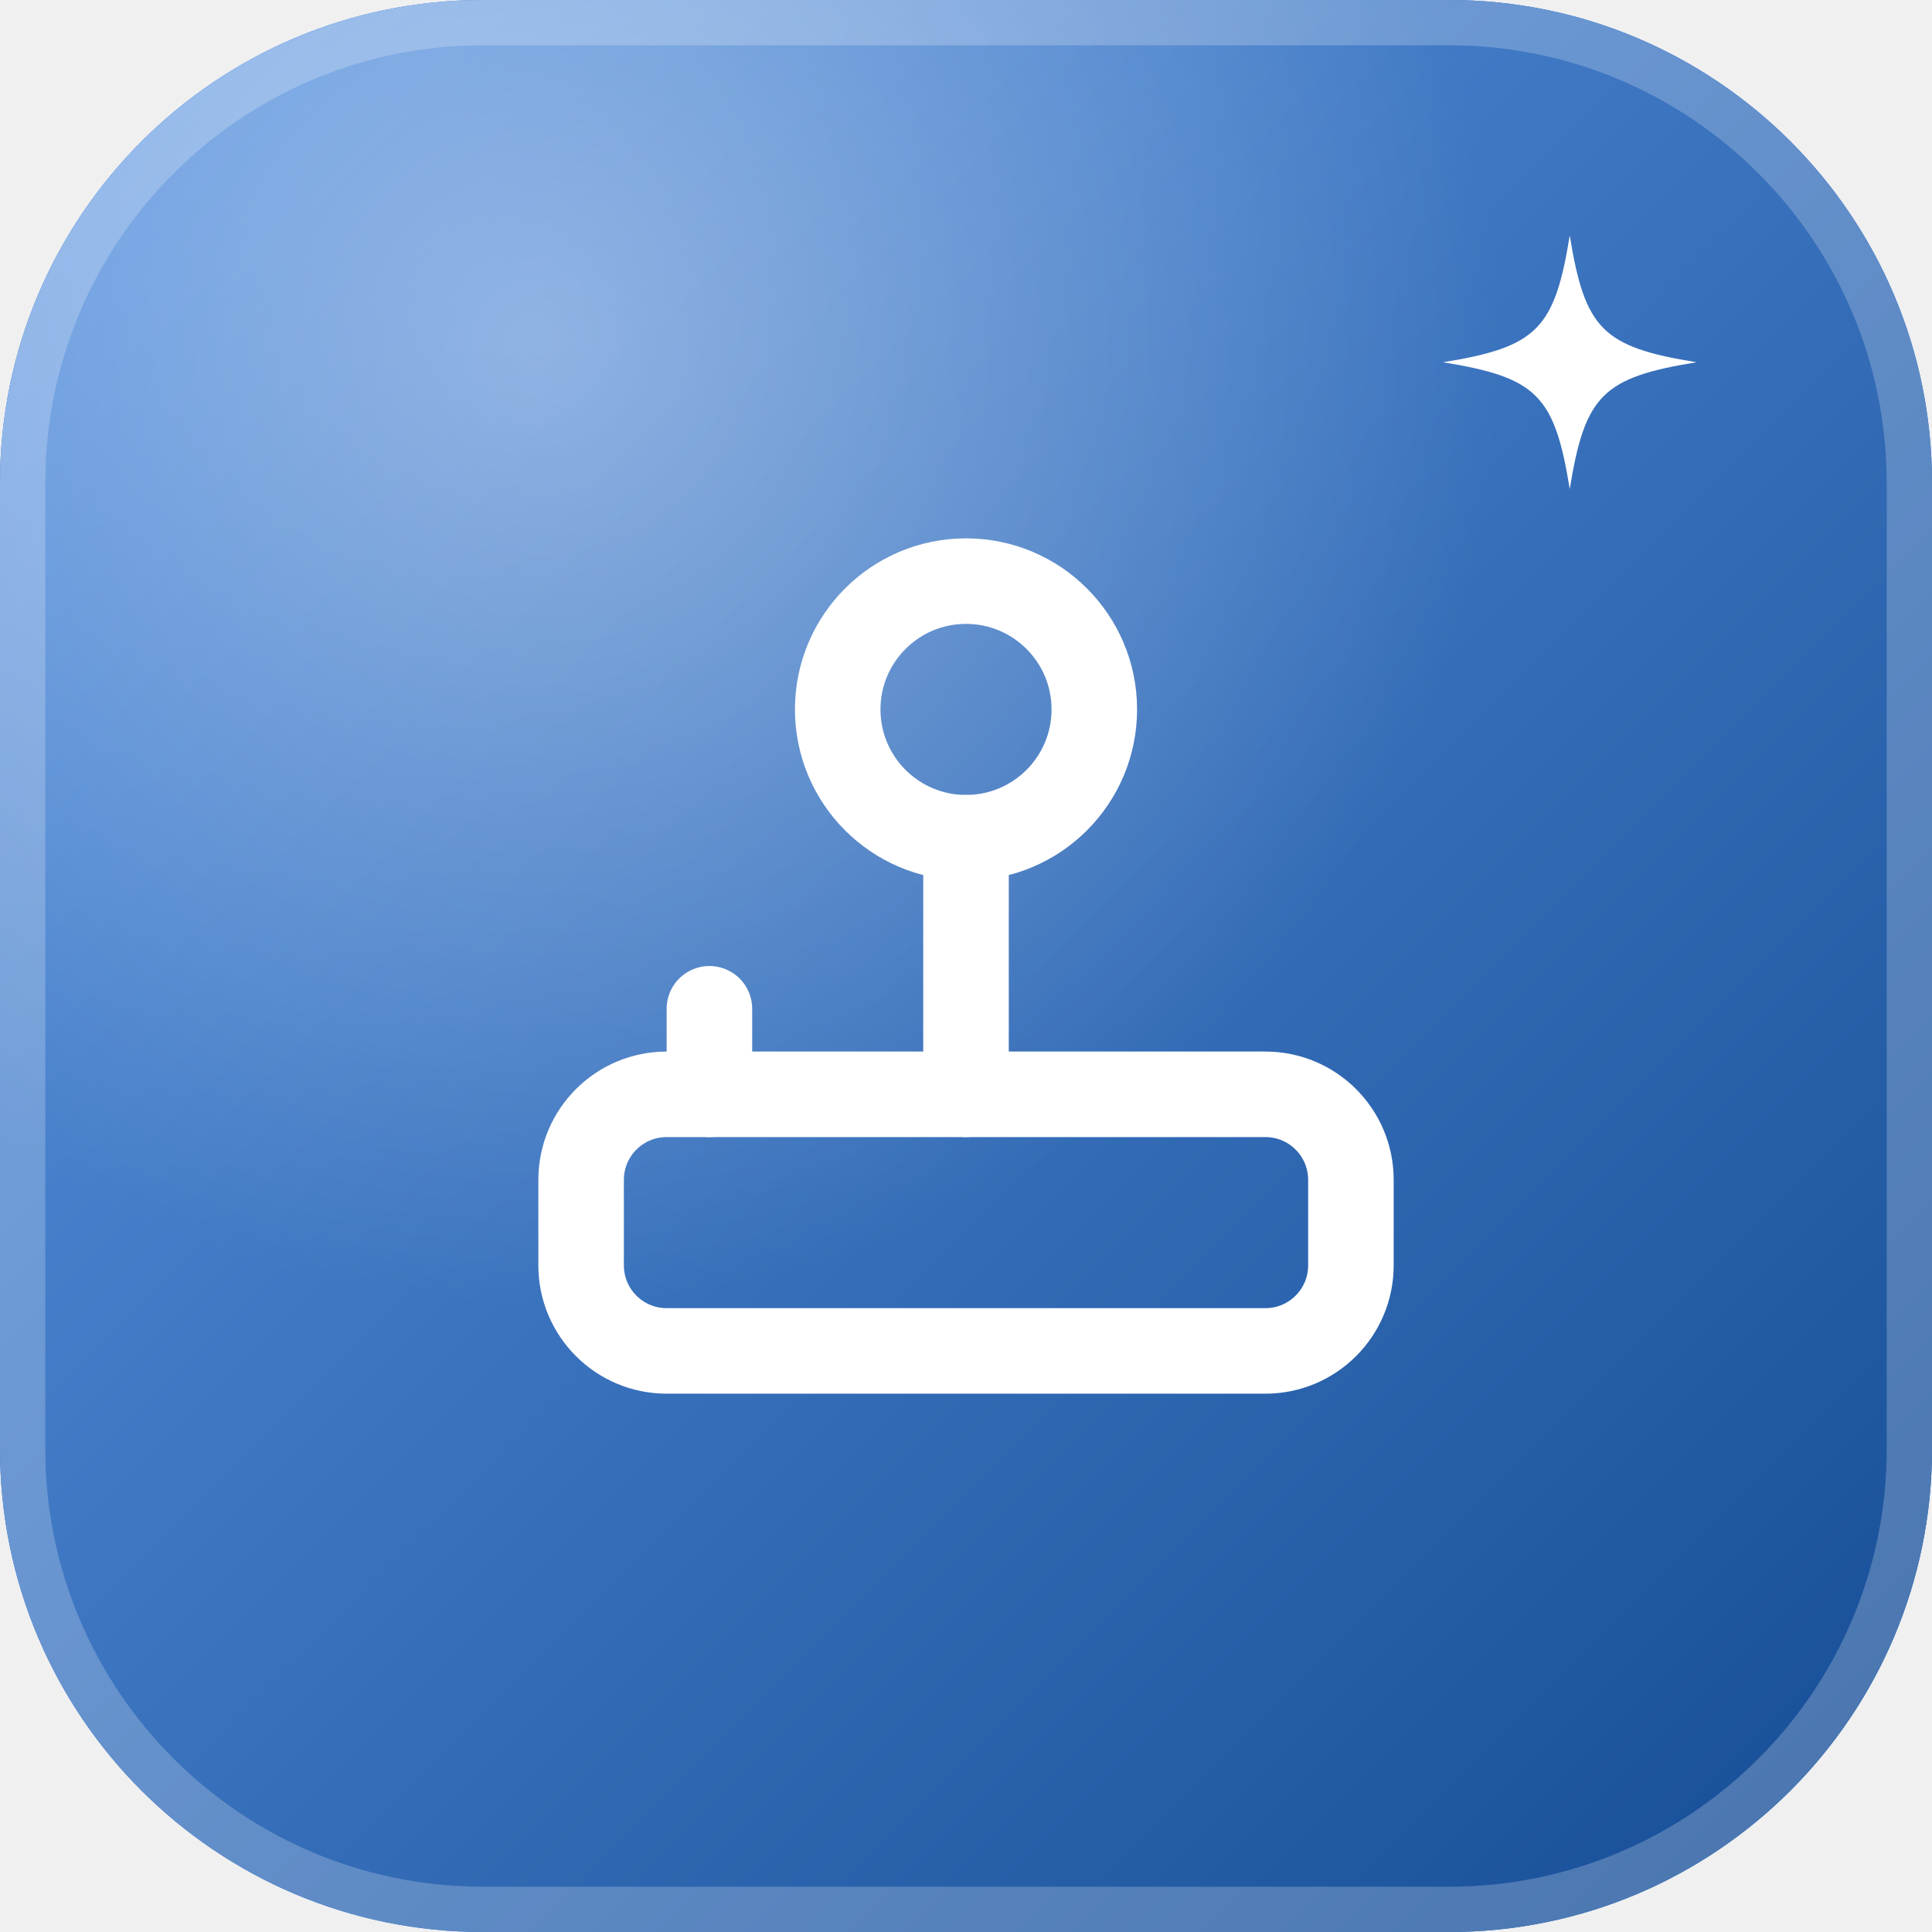
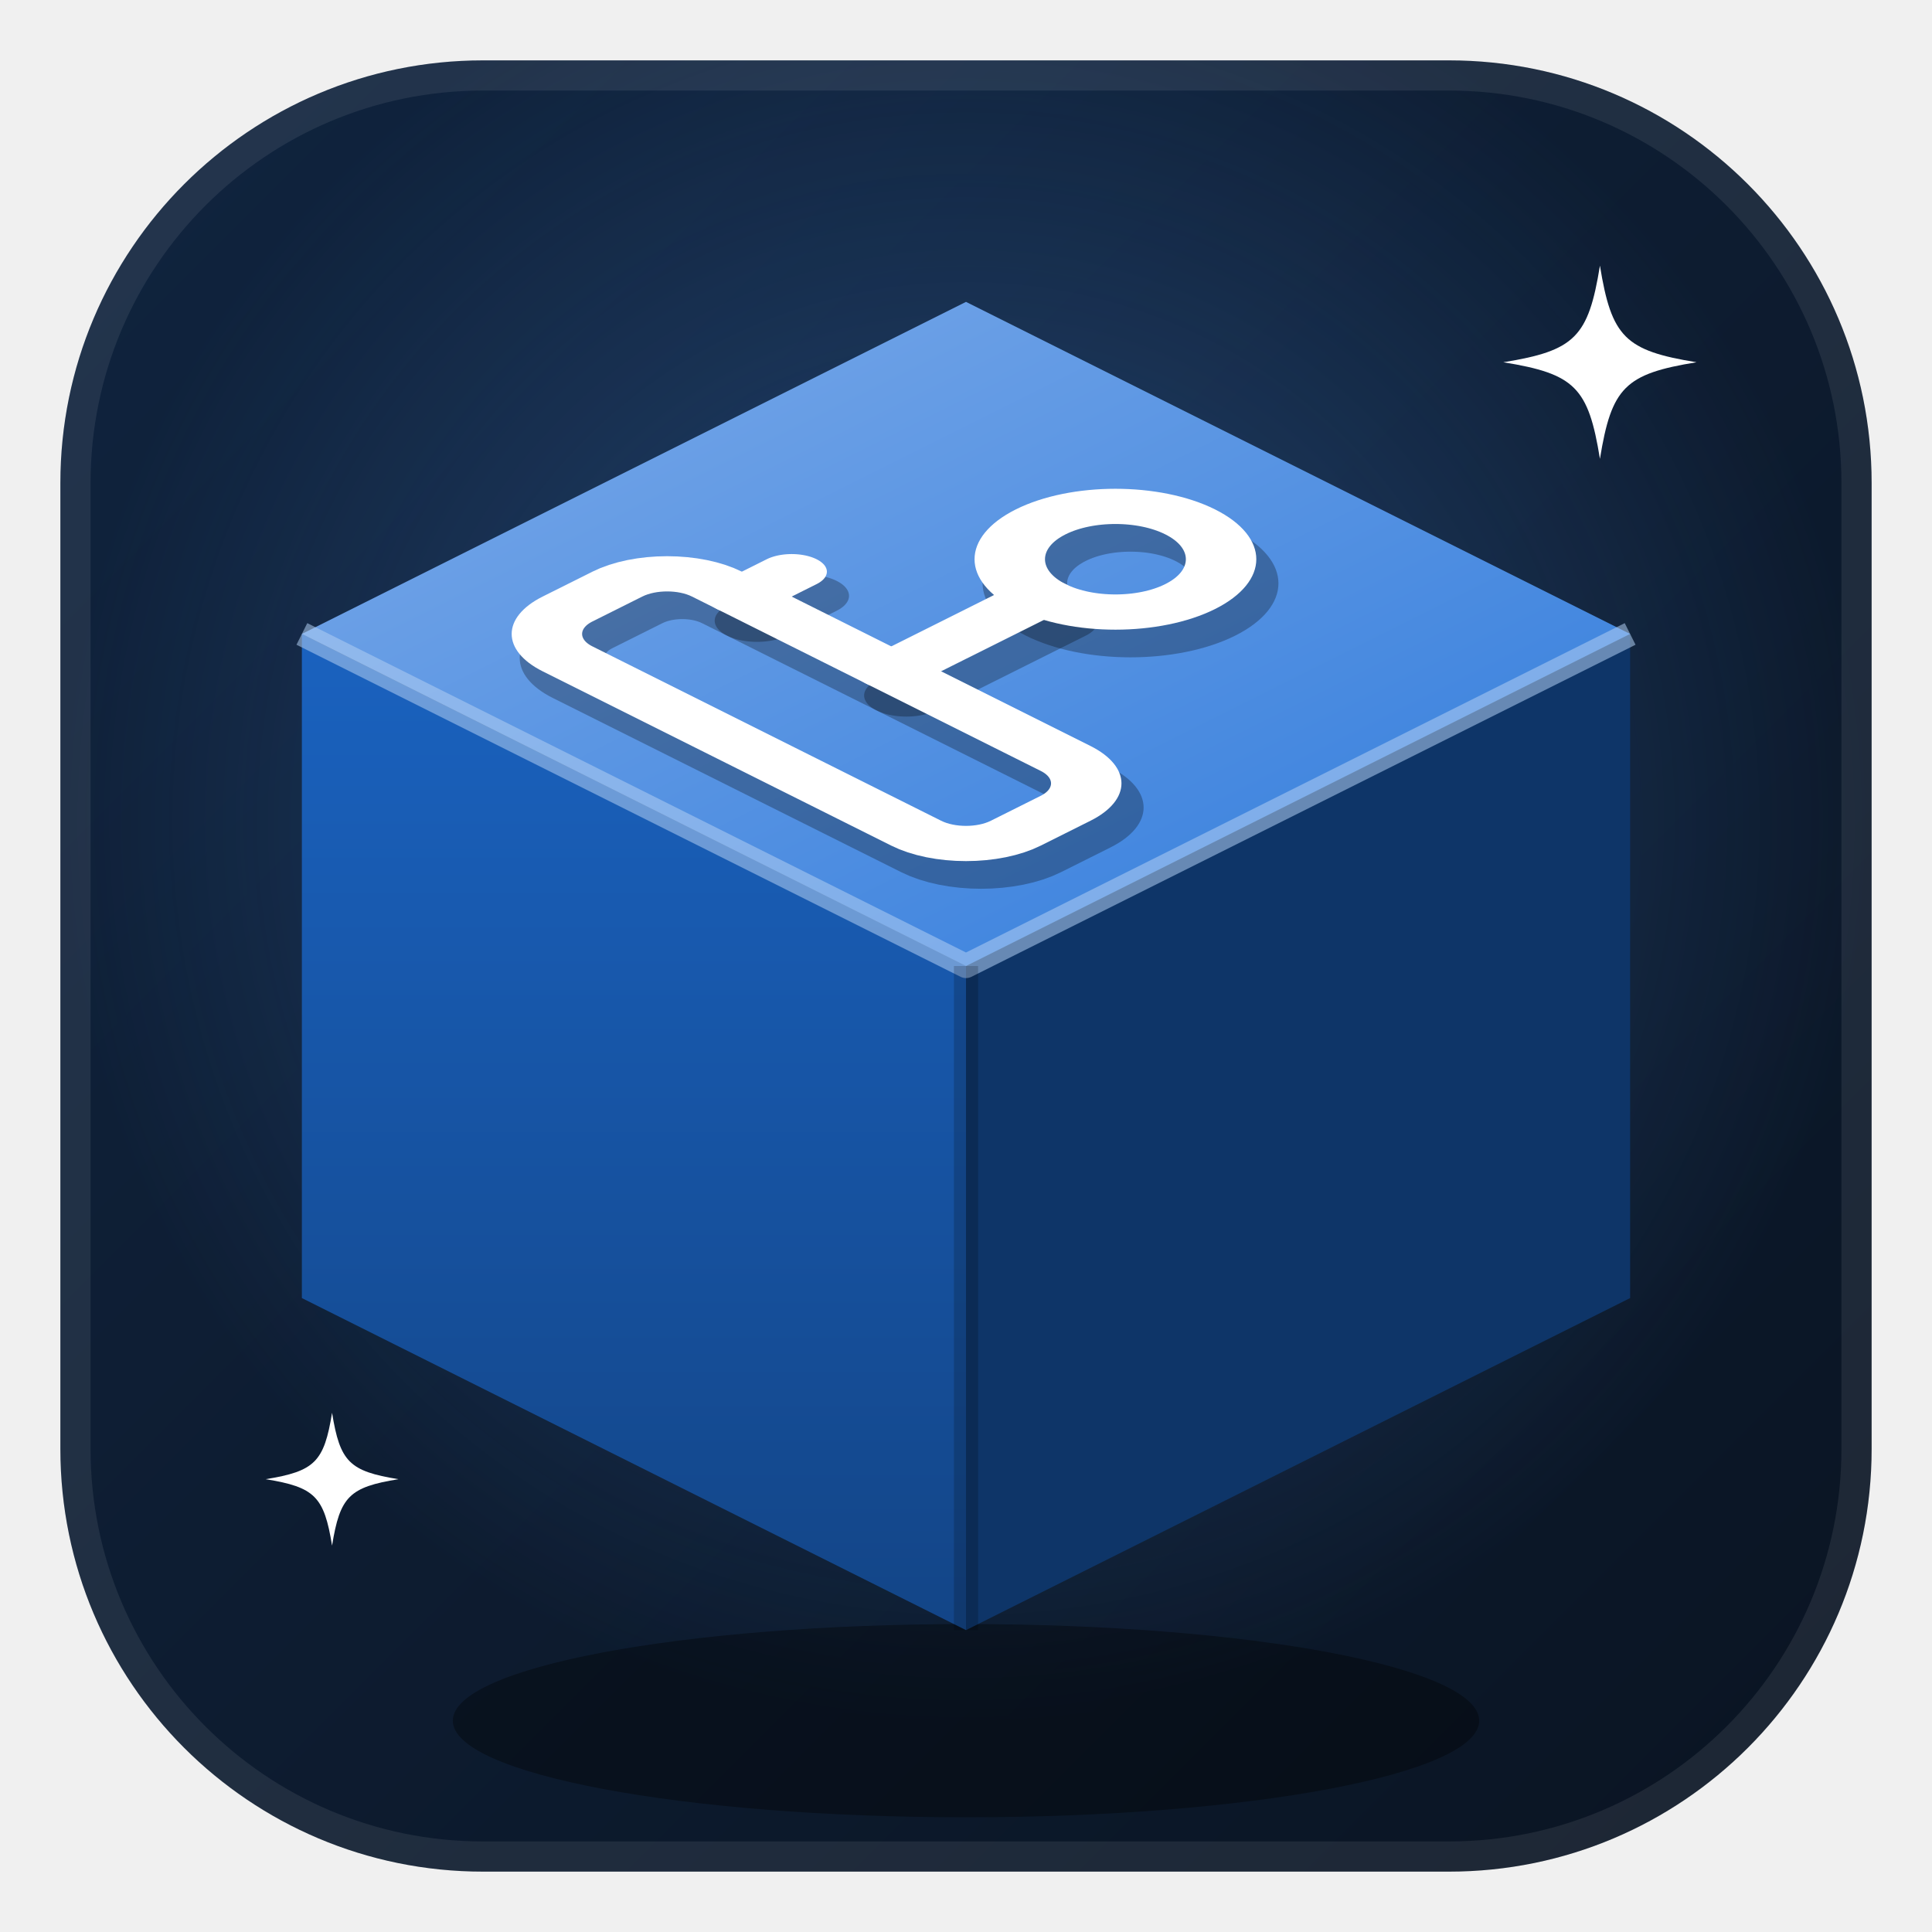
<svg xmlns="http://www.w3.org/2000/svg" viewBox="0 0 64 64" role="img" aria-hidden="true">
  <defs>
-     <linearGradient id="t" x1="0" y1="0" x2="1" y2="1">
-       <stop offset="0" stop-color="#5d97e4" />
-       <stop offset="1" stop-color="#144b94" />
+     <linearGradient id="bg" x1="0" y1="0" x2="1" y2="1">
+       <stop offset="0" stop-color="#10243f" />
+       <stop offset="1" stop-color="#0a1422" />
    </linearGradient>
-     <radialGradient id="h" cx=".28" cy=".18" r=".9">
-       <stop offset="0" stop-color="#ffffff" stop-opacity=".38" />
-       <stop offset=".55" stop-color="#ffffff" stop-opacity="0" />
+     <radialGradient id="halo" cx=".5" cy=".42" r=".5">
+       <stop offset="0" stop-color="#4b8ce1" stop-opacity=".38" />
+       <stop offset="1" stop-color="#4b8ce1" stop-opacity="0" />
    </radialGradient>
+     <linearGradient id="it" x1="0" y1="0" x2="1" y2="1">
+       <stop offset="0" stop-color="#7dabe9" />
+       <stop offset="1" stop-color="#307bdc" />
+     </linearGradient>
+     <linearGradient id="il" x1="0" y1="0" x2="0" y2="1">
+       <stop offset="0" stop-color="#1a62bf" />
+       <stop offset="1" stop-color="#134587" />
+     </linearGradient>
+     <linearGradient id="ish" x1="0" y1="0" x2="1" y2="0">
+       <stop offset="0" stop-color="#fff" stop-opacity="0" />
+       <stop offset=".5" stop-color="#fff" stop-opacity=".55" />
+       <stop offset="1" stop-color="#fff" stop-opacity="0" />
+     </linearGradient>
+     <clipPath id="ic">
+       <path d="M32 10 L54 21 L32 32 L10 21 Z" />
+     </clipPath>
  </defs>
-   <style>.g,.o,.w,.s{transform-box:fill-box;transform-origin:50% 50%}@keyframes m{0%,100%{transform:rotate(-5deg)}50%{transform:rotate(5deg)}}.g{animation:m 4s ease-in-out infinite}@keyframes s{0%,100%{opacity:.35;transform:scale(.55) rotate(0)}50%{opacity:1;transform:scale(1) rotate(45deg)}}.s{animation:s 3s ease-in-out infinite}@media (prefers-reduced-motion:reduce){.g,.o,.w,.s,.g path,.g polyline{animation:none!important}}</style>
-   <rect width="64" height="64" rx="16" fill="#1e6fd9" />
-   <rect width="64" height="64" rx="16" fill="url(#t)" />
-   <rect width="64" height="64" rx="16" fill="url(#h)" />
-   <rect x=".75" y=".75" width="62.5" height="62.5" rx="15.25" fill="none" stroke="#ffffff" stroke-opacity=".22" stroke-width="1.5" />
-   <g transform="translate(15 15) scale(1.4167)">
-     <g class="g" fill="none" stroke="#ffffff" stroke-width="2" stroke-linecap="round" stroke-linejoin="round">
+   <style>.ibob,.ishadow{transform-box:fill-box;transform-origin:50% 50%}@keyframes ib{0%,100%{transform:translateY(0)}50%{transform:translateY(-2.2px)}}@keyframes isd{0%,100%{transform:scaleX(1);opacity:.35}50%{transform:scaleX(.86);opacity:.22}}@keyframes is{0%,55%{transform:translateX(0)}100%{transform:translateX(78px)}}@keyframes ig{0%,100%{opacity:.9}50%{opacity:1}}.ibob{animation:ib 4.2s ease-in-out infinite}.ishadow{animation:isd 4.2s ease-in-out infinite}.ishine{animation:is 5.5s ease-in-out infinite}.iglow{animation:ig 4.2s ease-in-out infinite}.sp{transform-box:fill-box;transform-origin:50% 50%;animation:tw 3.2s ease-in-out infinite}@keyframes tw{0%,100%{opacity:.15;transform:scale(.4) rotate(0)}50%{opacity:.95;transform:scale(1) rotate(45deg)}}@media (prefers-reduced-motion:reduce){*{animation:none!important}}</style>
+   <rect x="2" y="2" width="60" height="60" rx="14" fill="url(#bg)" />
+   <rect x="2" y="2" width="60" height="60" rx="14" fill="url(#halo)" />
+   <rect x="2.5" y="2.5" width="59" height="59" rx="13.5" fill="none" stroke="#fff" stroke-opacity=".08" />
+   <g class="ibob">
+     <ellipse cx="32" cy="57" rx="17" ry="3.2" fill="#000" opacity=".35" class="ishadow" />
+     <path d="M10 21 L32 32 V54 L10 43 Z" fill="url(#il)" />
+     <path d="M54 21 L32 32 V54 L54 43 Z" fill="#0e3568" />
+     <path d="M32 10 L54 21 L32 32 L10 21 Z" fill="url(#it)" />
+     <path d="M10 21 L32 32 L54 21" fill="none" stroke="#b0cdf2" stroke-opacity=".55" stroke-width=".8" stroke-linejoin="round" />
+     <path d="M32 32 V54" stroke="#000" stroke-opacity=".18" stroke-width=".8" />
+     <g clip-path="url(#ic)">
+       <rect class="ishine" x="-14" y="6" width="14" height="30" fill="url(#ish)" transform="skewX(-25)" />
+     </g>
+     <g transform="translate(.5 .8)">
+       <g transform="matrix(0.825 0.4125 -0.825 0.4125 32 11.100)" fill="none" stroke="#000" stroke-opacity=".28" stroke-width="2.4" stroke-linecap="round" stroke-linejoin="round">
+         <path d="M21 17a2 2 0 0 0-2-2H5a2 2 0 0 0-2 2v2a2 2 0 0 0 2 2h14a2 2 0 0 0 2-2v-2Z" />
+         <path d="M6 15v-2" />
+         <path d="M12 15V9" />
+         <circle cx="12" cy="6" r="3" />
+       </g>
+     </g>
+     <g class="iglow" transform="matrix(0.825 0.4125 -0.825 0.4125 32 11.100)" fill="none" stroke="#fff" stroke-width="2" stroke-linecap="round" stroke-linejoin="round">
      <path d="M21 17a2 2 0 0 0-2-2H5a2 2 0 0 0-2 2v2a2 2 0 0 0 2 2h14a2 2 0 0 0 2-2v-2Z" />
      <path d="M6 15v-2" />
      <path d="M12 15V9" />
      <circle cx="12" cy="6" r="3" />
    </g>
  </g>
-   <g transform="translate(52 12) scale(.42)">
-     <path class="s" d="M0 -10 C1.2 -2.6 2.6 -1.2 10 0 C2.6 1.2 1.2 2.6 0 10 C-1.2 2.6 -2.6 1.2 -10 0 C-2.6 -1.2 -1.2 -2.6 0 -10Z" fill="#ffffff" />
+   <g transform="translate(53 12) scale(.32)">
+     <path class="sp" d="M0 -10 C1.2 -2.6 2.6 -1.2 10 0 C2.6 1.2 1.2 2.6 0 10 C-1.2 2.6 -2.6 1.2 -10 0 C-2.6 -1.2 -1.2 -2.6 0 -10Z" fill="#fff" />
+   </g>
+   <g transform="translate(11 49) scale(.22)">
+     <path class="sp" style="animation-delay:1.4s" d="M0 -10 C1.2 -2.6 2.6 -1.2 10 0 C2.6 1.2 1.2 2.6 0 10 C-1.2 2.6 -2.6 1.2 -10 0 C-2.6 -1.2 -1.2 -2.6 0 -10Z" fill="#fff" />
  </g>
</svg>
